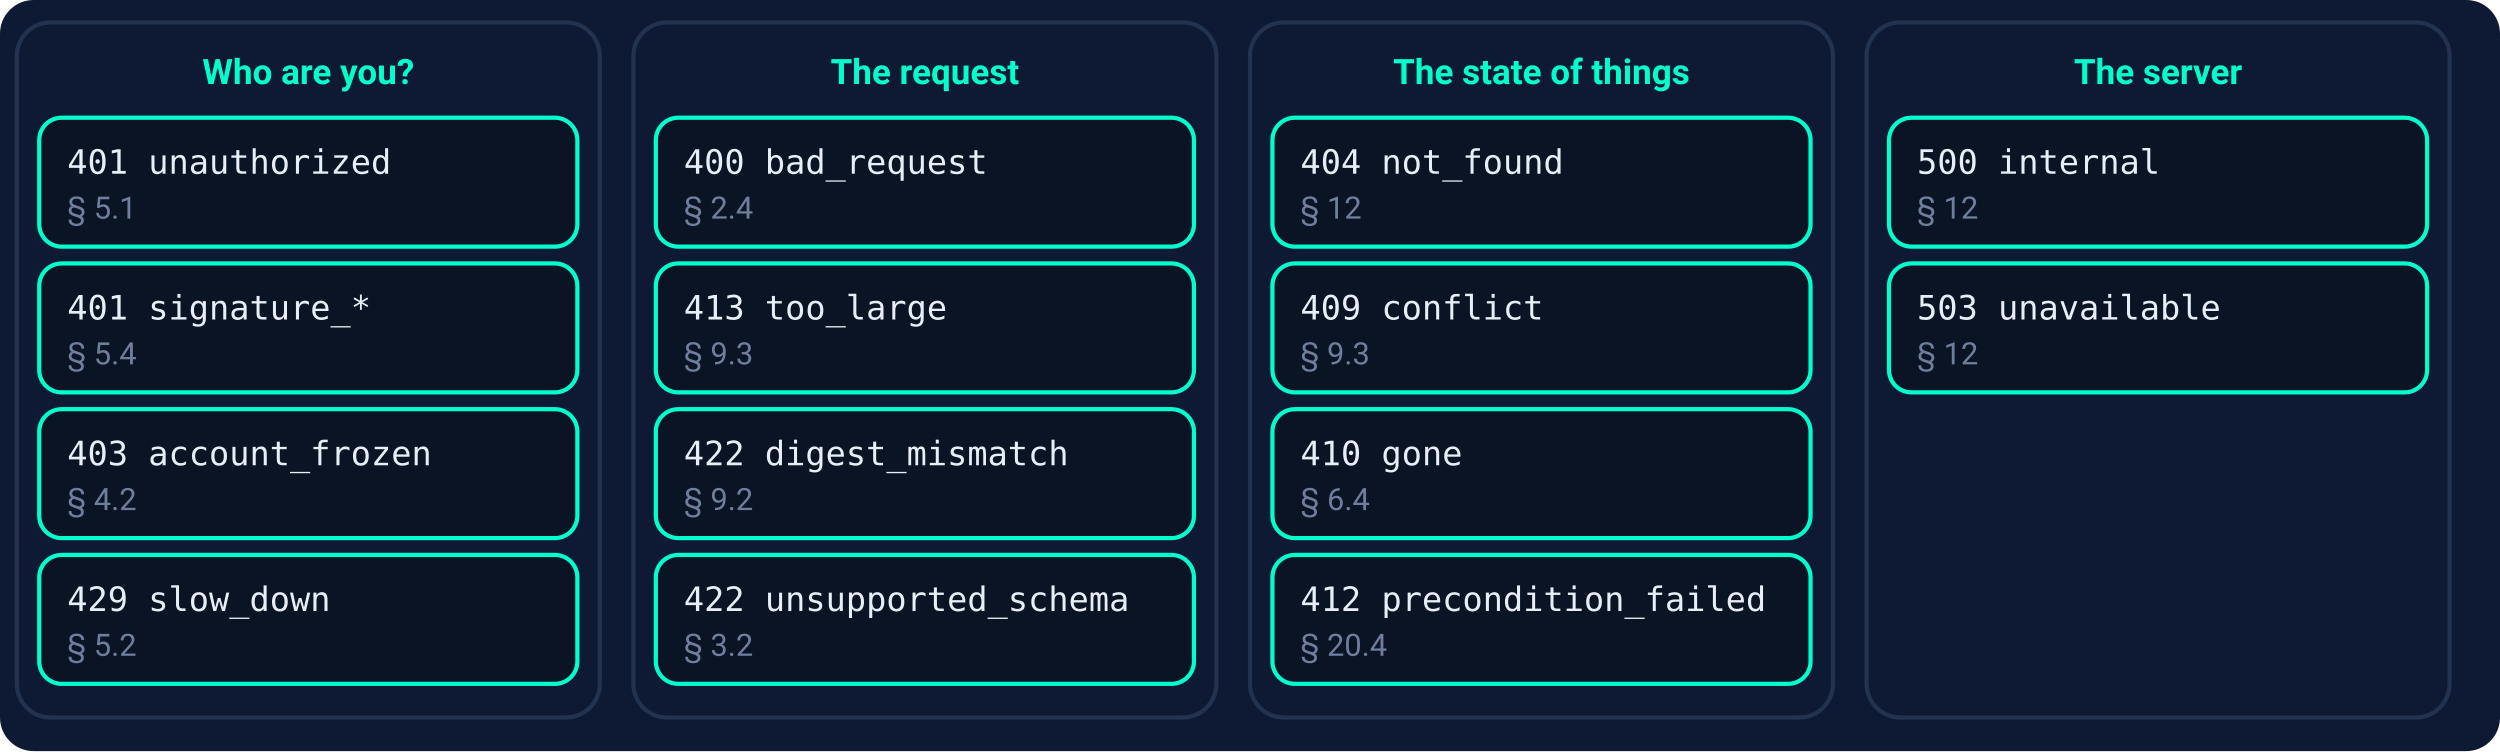
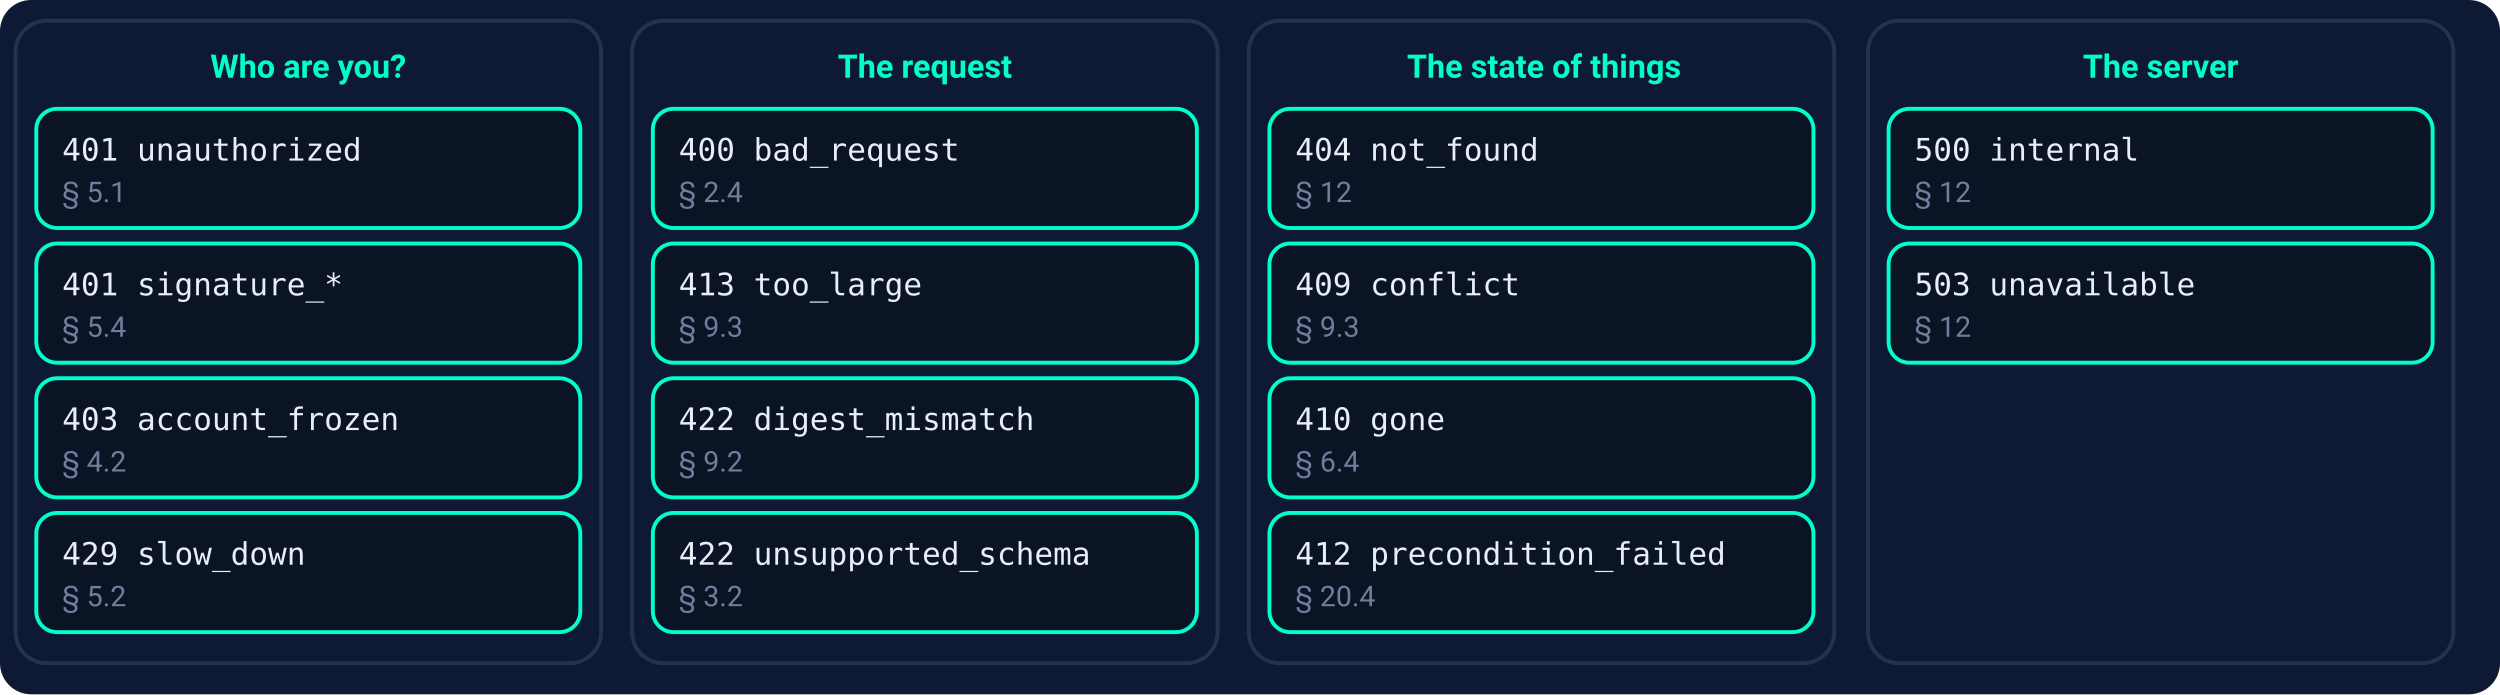
- <svg xmlns="http://www.w3.org/2000/svg" class="dg" viewBox="0 0 892 268" width="892" height="268" role="group" aria-label="Which status and code, for which cause">
+ <svg xmlns="http://www.w3.org/2000/svg" class="dg" viewBox="0 0 965 268" width="965" height="268" role="group" aria-label="Which status and code, for which cause">
  <style>svg{font-family:-apple-system,'Segoe UI',Roboto,Helvetica,Arial,sans-serif;font-size:12.5px}.mono{font-family:ui-monospace,SFMono-Regular,Menlo,Consolas,monospace;font-size:12px}.dg-bg{fill:#0e1a33}text{fill:#e8eef7}.dg-head{fill:#a9b6cc}.dg-life{stroke:#22324f;stroke-width:1.5;stroke-dasharray:3 5}.dg-actor{fill:#0b1424;stroke:#00ffcc;stroke-width:1.5}.dg-actortext{font-weight:600}.dg-msg{stroke:#a9b6cc;stroke-width:1.5;fill:none}.dg-dash{stroke-dasharray:5 4}.dg-badline{stroke:#ff6b81}.dg-halo{paint-order:stroke;stroke:#0e1a33;stroke-width:4px;stroke-linejoin:round}.dg-note{fill:#0b1424;stroke:#6f7e9c;stroke-width:1}text.dg-notetext{fill:#a9b6cc}.dg-sep{stroke:#22324f;stroke-width:1;stroke-dasharray:2 4}.dg-sepbg{fill:#0b1424;stroke:#33bbff;stroke-width:1}text.dg-septext{fill:#33bbff;font-weight:600}.dg-node{fill:#0b1424;stroke:#22324f;stroke-width:1.5}.dg-dev{stroke:#00ffcc}.dg-srv{stroke:#33bbff}.dg-key{stroke:#8a5cff}.dg-bad{stroke:#ff6b81}.dg-zone{fill:none;stroke:#22324f;stroke-width:1.5}text.dg-zonetext{fill:#00ffcc;font-weight:600}text.dg-ref{fill:#6f7e9c;font-size:11px}</style>
  <defs>
    <marker id="dg-arrow" viewBox="0 0 10 10" refX="9" refY="5" markerWidth="7" markerHeight="7" orient="auto-start-reverse">
      <path class="dg-head" d="M0 0L10 5L0 10z" />
    </marker>
  </defs>
-   <rect class="dg-bg" width="892" height="268" rx="12" />
-   <rect class="dg-zone" x="6" y="8" width="208" height="248" rx="12" />
-   <text class="dg-zonetext " x="110" y="30" text-anchor="middle">
-     <tspan x="110" dy="0">Who are you?</tspan>
+   <rect class="dg-bg" width="965" height="268" rx="12" />
+   <rect class="dg-zone" x="6" y="8" width="226" height="248" rx="12" />
+   <text class="dg-zonetext " x="119" y="30" text-anchor="middle">
+     <tspan x="119" dy="0">Who are you?</tspan>
  </text>
-   <rect class="dg-node dg-dev" x="14" y="42" width="192" height="46" rx="8" />
+   <rect class="dg-node dg-dev" x="14" y="42" width="210" height="46" rx="8" />
  <text class="dg-nodetext mono" x="24" y="62" text-anchor="start">
    <tspan x="24" dy="0">401 unauthorized</tspan>
  </text>
  <text class="dg-ref" x="24" y="78" text-anchor="start">
    <tspan x="24" dy="0">§ 5.1</tspan>
  </text>
-   <rect class="dg-node dg-dev" x="14" y="94" width="192" height="46" rx="8" />
+   <rect class="dg-node dg-dev" x="14" y="94" width="210" height="46" rx="8" />
  <text class="dg-nodetext mono" x="24" y="114" text-anchor="start">
    <tspan x="24" dy="0">401 signature_*</tspan>
  </text>
  <text class="dg-ref" x="24" y="130" text-anchor="start">
    <tspan x="24" dy="0">§ 5.4</tspan>
  </text>
-   <rect class="dg-node dg-dev" x="14" y="146" width="192" height="46" rx="8" />
+   <rect class="dg-node dg-dev" x="14" y="146" width="210" height="46" rx="8" />
  <text class="dg-nodetext mono" x="24" y="166" text-anchor="start">
    <tspan x="24" dy="0">403 account_frozen</tspan>
  </text>
  <text class="dg-ref" x="24" y="182" text-anchor="start">
    <tspan x="24" dy="0">§ 4.2</tspan>
  </text>
-   <rect class="dg-node dg-dev" x="14" y="198" width="192" height="46" rx="8" />
+   <rect class="dg-node dg-dev" x="14" y="198" width="210" height="46" rx="8" />
  <text class="dg-nodetext mono" x="24" y="218" text-anchor="start">
    <tspan x="24" dy="0">429 slow_down</tspan>
  </text>
  <text class="dg-ref" x="24" y="234" text-anchor="start">
    <tspan x="24" dy="0">§ 5.2</tspan>
  </text>
-   <rect class="dg-zone" x="226" y="8" width="208" height="248" rx="12" />
-   <text class="dg-zonetext " x="330" y="30" text-anchor="middle">
-     <tspan x="330" dy="0">The request</tspan>
+   <rect class="dg-zone" x="244" y="8" width="226" height="248" rx="12" />
+   <text class="dg-zonetext " x="357" y="30" text-anchor="middle">
+     <tspan x="357" dy="0">The request</tspan>
  </text>
-   <rect class="dg-node dg-dev" x="234" y="42" width="192" height="46" rx="8" />
-   <text class="dg-nodetext mono" x="244" y="62" text-anchor="start">
-     <tspan x="244" dy="0">400 bad_request</tspan>
+   <rect class="dg-node dg-dev" x="252" y="42" width="210" height="46" rx="8" />
+   <text class="dg-nodetext mono" x="262" y="62" text-anchor="start">
+     <tspan x="262" dy="0">400 bad_request</tspan>
  </text>
-   <text class="dg-ref" x="244" y="78" text-anchor="start">
-     <tspan x="244" dy="0">§ 2.4</tspan>
+   <text class="dg-ref" x="262" y="78" text-anchor="start">
+     <tspan x="262" dy="0">§ 2.4</tspan>
  </text>
-   <rect class="dg-node dg-dev" x="234" y="94" width="192" height="46" rx="8" />
-   <text class="dg-nodetext mono" x="244" y="114" text-anchor="start">
-     <tspan x="244" dy="0">413 too_large</tspan>
+   <rect class="dg-node dg-dev" x="252" y="94" width="210" height="46" rx="8" />
+   <text class="dg-nodetext mono" x="262" y="114" text-anchor="start">
+     <tspan x="262" dy="0">413 too_large</tspan>
  </text>
-   <text class="dg-ref" x="244" y="130" text-anchor="start">
-     <tspan x="244" dy="0">§ 9.3</tspan>
+   <text class="dg-ref" x="262" y="130" text-anchor="start">
+     <tspan x="262" dy="0">§ 9.3</tspan>
  </text>
-   <rect class="dg-node dg-dev" x="234" y="146" width="192" height="46" rx="8" />
-   <text class="dg-nodetext mono" x="244" y="166" text-anchor="start">
-     <tspan x="244" dy="0">422 digest_mismatch</tspan>
+   <rect class="dg-node dg-dev" x="252" y="146" width="210" height="46" rx="8" />
+   <text class="dg-nodetext mono" x="262" y="166" text-anchor="start">
+     <tspan x="262" dy="0">422 digest_mismatch</tspan>
  </text>
-   <text class="dg-ref" x="244" y="182" text-anchor="start">
-     <tspan x="244" dy="0">§ 9.2</tspan>
+   <text class="dg-ref" x="262" y="182" text-anchor="start">
+     <tspan x="262" dy="0">§ 9.2</tspan>
  </text>
-   <rect class="dg-node dg-dev" x="234" y="198" width="192" height="46" rx="8" />
-   <text class="dg-nodetext mono" x="244" y="218" text-anchor="start">
-     <tspan x="244" dy="0">422 unsupported_schema</tspan>
+   <rect class="dg-node dg-dev" x="252" y="198" width="210" height="46" rx="8" />
+   <text class="dg-nodetext mono" x="262" y="218" text-anchor="start">
+     <tspan x="262" dy="0">422 unsupported_schema</tspan>
  </text>
-   <text class="dg-ref" x="244" y="234" text-anchor="start">
-     <tspan x="244" dy="0">§ 3.2</tspan>
+   <text class="dg-ref" x="262" y="234" text-anchor="start">
+     <tspan x="262" dy="0">§ 3.2</tspan>
  </text>
-   <rect class="dg-zone" x="446" y="8" width="208" height="248" rx="12" />
-   <text class="dg-zonetext " x="550" y="30" text-anchor="middle">
-     <tspan x="550" dy="0">The state of things</tspan>
+   <rect class="dg-zone" x="482" y="8" width="226" height="248" rx="12" />
+   <text class="dg-zonetext " x="596" y="30" text-anchor="middle">
+     <tspan x="596" dy="0">The state of things</tspan>
  </text>
-   <rect class="dg-node dg-dev" x="454" y="42" width="192" height="46" rx="8" />
-   <text class="dg-nodetext mono" x="464" y="62" text-anchor="start">
-     <tspan x="464" dy="0">404 not_found</tspan>
+   <rect class="dg-node dg-dev" x="490" y="42" width="210" height="46" rx="8" />
+   <text class="dg-nodetext mono" x="500" y="62" text-anchor="start">
+     <tspan x="500" dy="0">404 not_found</tspan>
  </text>
-   <text class="dg-ref" x="464" y="78" text-anchor="start">
-     <tspan x="464" dy="0">§ 12</tspan>
+   <text class="dg-ref" x="500" y="78" text-anchor="start">
+     <tspan x="500" dy="0">§ 12</tspan>
  </text>
-   <rect class="dg-node dg-dev" x="454" y="94" width="192" height="46" rx="8" />
-   <text class="dg-nodetext mono" x="464" y="114" text-anchor="start">
-     <tspan x="464" dy="0">409 conflict</tspan>
+   <rect class="dg-node dg-dev" x="490" y="94" width="210" height="46" rx="8" />
+   <text class="dg-nodetext mono" x="500" y="114" text-anchor="start">
+     <tspan x="500" dy="0">409 conflict</tspan>
  </text>
-   <text class="dg-ref" x="464" y="130" text-anchor="start">
-     <tspan x="464" dy="0">§ 9.3</tspan>
+   <text class="dg-ref" x="500" y="130" text-anchor="start">
+     <tspan x="500" dy="0">§ 9.3</tspan>
  </text>
-   <rect class="dg-node dg-dev" x="454" y="146" width="192" height="46" rx="8" />
-   <text class="dg-nodetext mono" x="464" y="166" text-anchor="start">
-     <tspan x="464" dy="0">410 gone</tspan>
+   <rect class="dg-node dg-dev" x="490" y="146" width="210" height="46" rx="8" />
+   <text class="dg-nodetext mono" x="500" y="166" text-anchor="start">
+     <tspan x="500" dy="0">410 gone</tspan>
  </text>
-   <text class="dg-ref" x="464" y="182" text-anchor="start">
-     <tspan x="464" dy="0">§ 6.4</tspan>
+   <text class="dg-ref" x="500" y="182" text-anchor="start">
+     <tspan x="500" dy="0">§ 6.4</tspan>
  </text>
-   <rect class="dg-node dg-dev" x="454" y="198" width="192" height="46" rx="8" />
-   <text class="dg-nodetext mono" x="464" y="218" text-anchor="start">
-     <tspan x="464" dy="0">412 precondition_failed</tspan>
+   <rect class="dg-node dg-dev" x="490" y="198" width="210" height="46" rx="8" />
+   <text class="dg-nodetext mono" x="500" y="218" text-anchor="start">
+     <tspan x="500" dy="0">412 precondition_failed</tspan>
  </text>
-   <text class="dg-ref" x="464" y="234" text-anchor="start">
-     <tspan x="464" dy="0">§ 20.4</tspan>
+   <text class="dg-ref" x="500" y="234" text-anchor="start">
+     <tspan x="500" dy="0">§ 20.4</tspan>
  </text>
-   <rect class="dg-zone" x="666" y="8" width="208" height="248" rx="12" />
-   <text class="dg-zonetext " x="770" y="30" text-anchor="middle">
-     <tspan x="770" dy="0">The server</tspan>
+   <rect class="dg-zone" x="721" y="8" width="226" height="248" rx="12" />
+   <text class="dg-zonetext " x="834" y="30" text-anchor="middle">
+     <tspan x="834" dy="0">The server</tspan>
  </text>
-   <rect class="dg-node dg-dev" x="674" y="42" width="192" height="46" rx="8" />
-   <text class="dg-nodetext mono" x="684" y="62" text-anchor="start">
-     <tspan x="684" dy="0">500 internal</tspan>
+   <rect class="dg-node dg-dev" x="729" y="42" width="210" height="46" rx="8" />
+   <text class="dg-nodetext mono" x="739" y="62" text-anchor="start">
+     <tspan x="739" dy="0">500 internal</tspan>
  </text>
-   <text class="dg-ref" x="684" y="78" text-anchor="start">
-     <tspan x="684" dy="0">§ 12</tspan>
+   <text class="dg-ref" x="739" y="78" text-anchor="start">
+     <tspan x="739" dy="0">§ 12</tspan>
  </text>
-   <rect class="dg-node dg-dev" x="674" y="94" width="192" height="46" rx="8" />
-   <text class="dg-nodetext mono" x="684" y="114" text-anchor="start">
-     <tspan x="684" dy="0">503 unavailable</tspan>
+   <rect class="dg-node dg-dev" x="729" y="94" width="210" height="46" rx="8" />
+   <text class="dg-nodetext mono" x="739" y="114" text-anchor="start">
+     <tspan x="739" dy="0">503 unavailable</tspan>
  </text>
-   <text class="dg-ref" x="684" y="130" text-anchor="start">
-     <tspan x="684" dy="0">§ 12</tspan>
+   <text class="dg-ref" x="739" y="130" text-anchor="start">
+     <tspan x="739" dy="0">§ 12</tspan>
  </text>
</svg>
